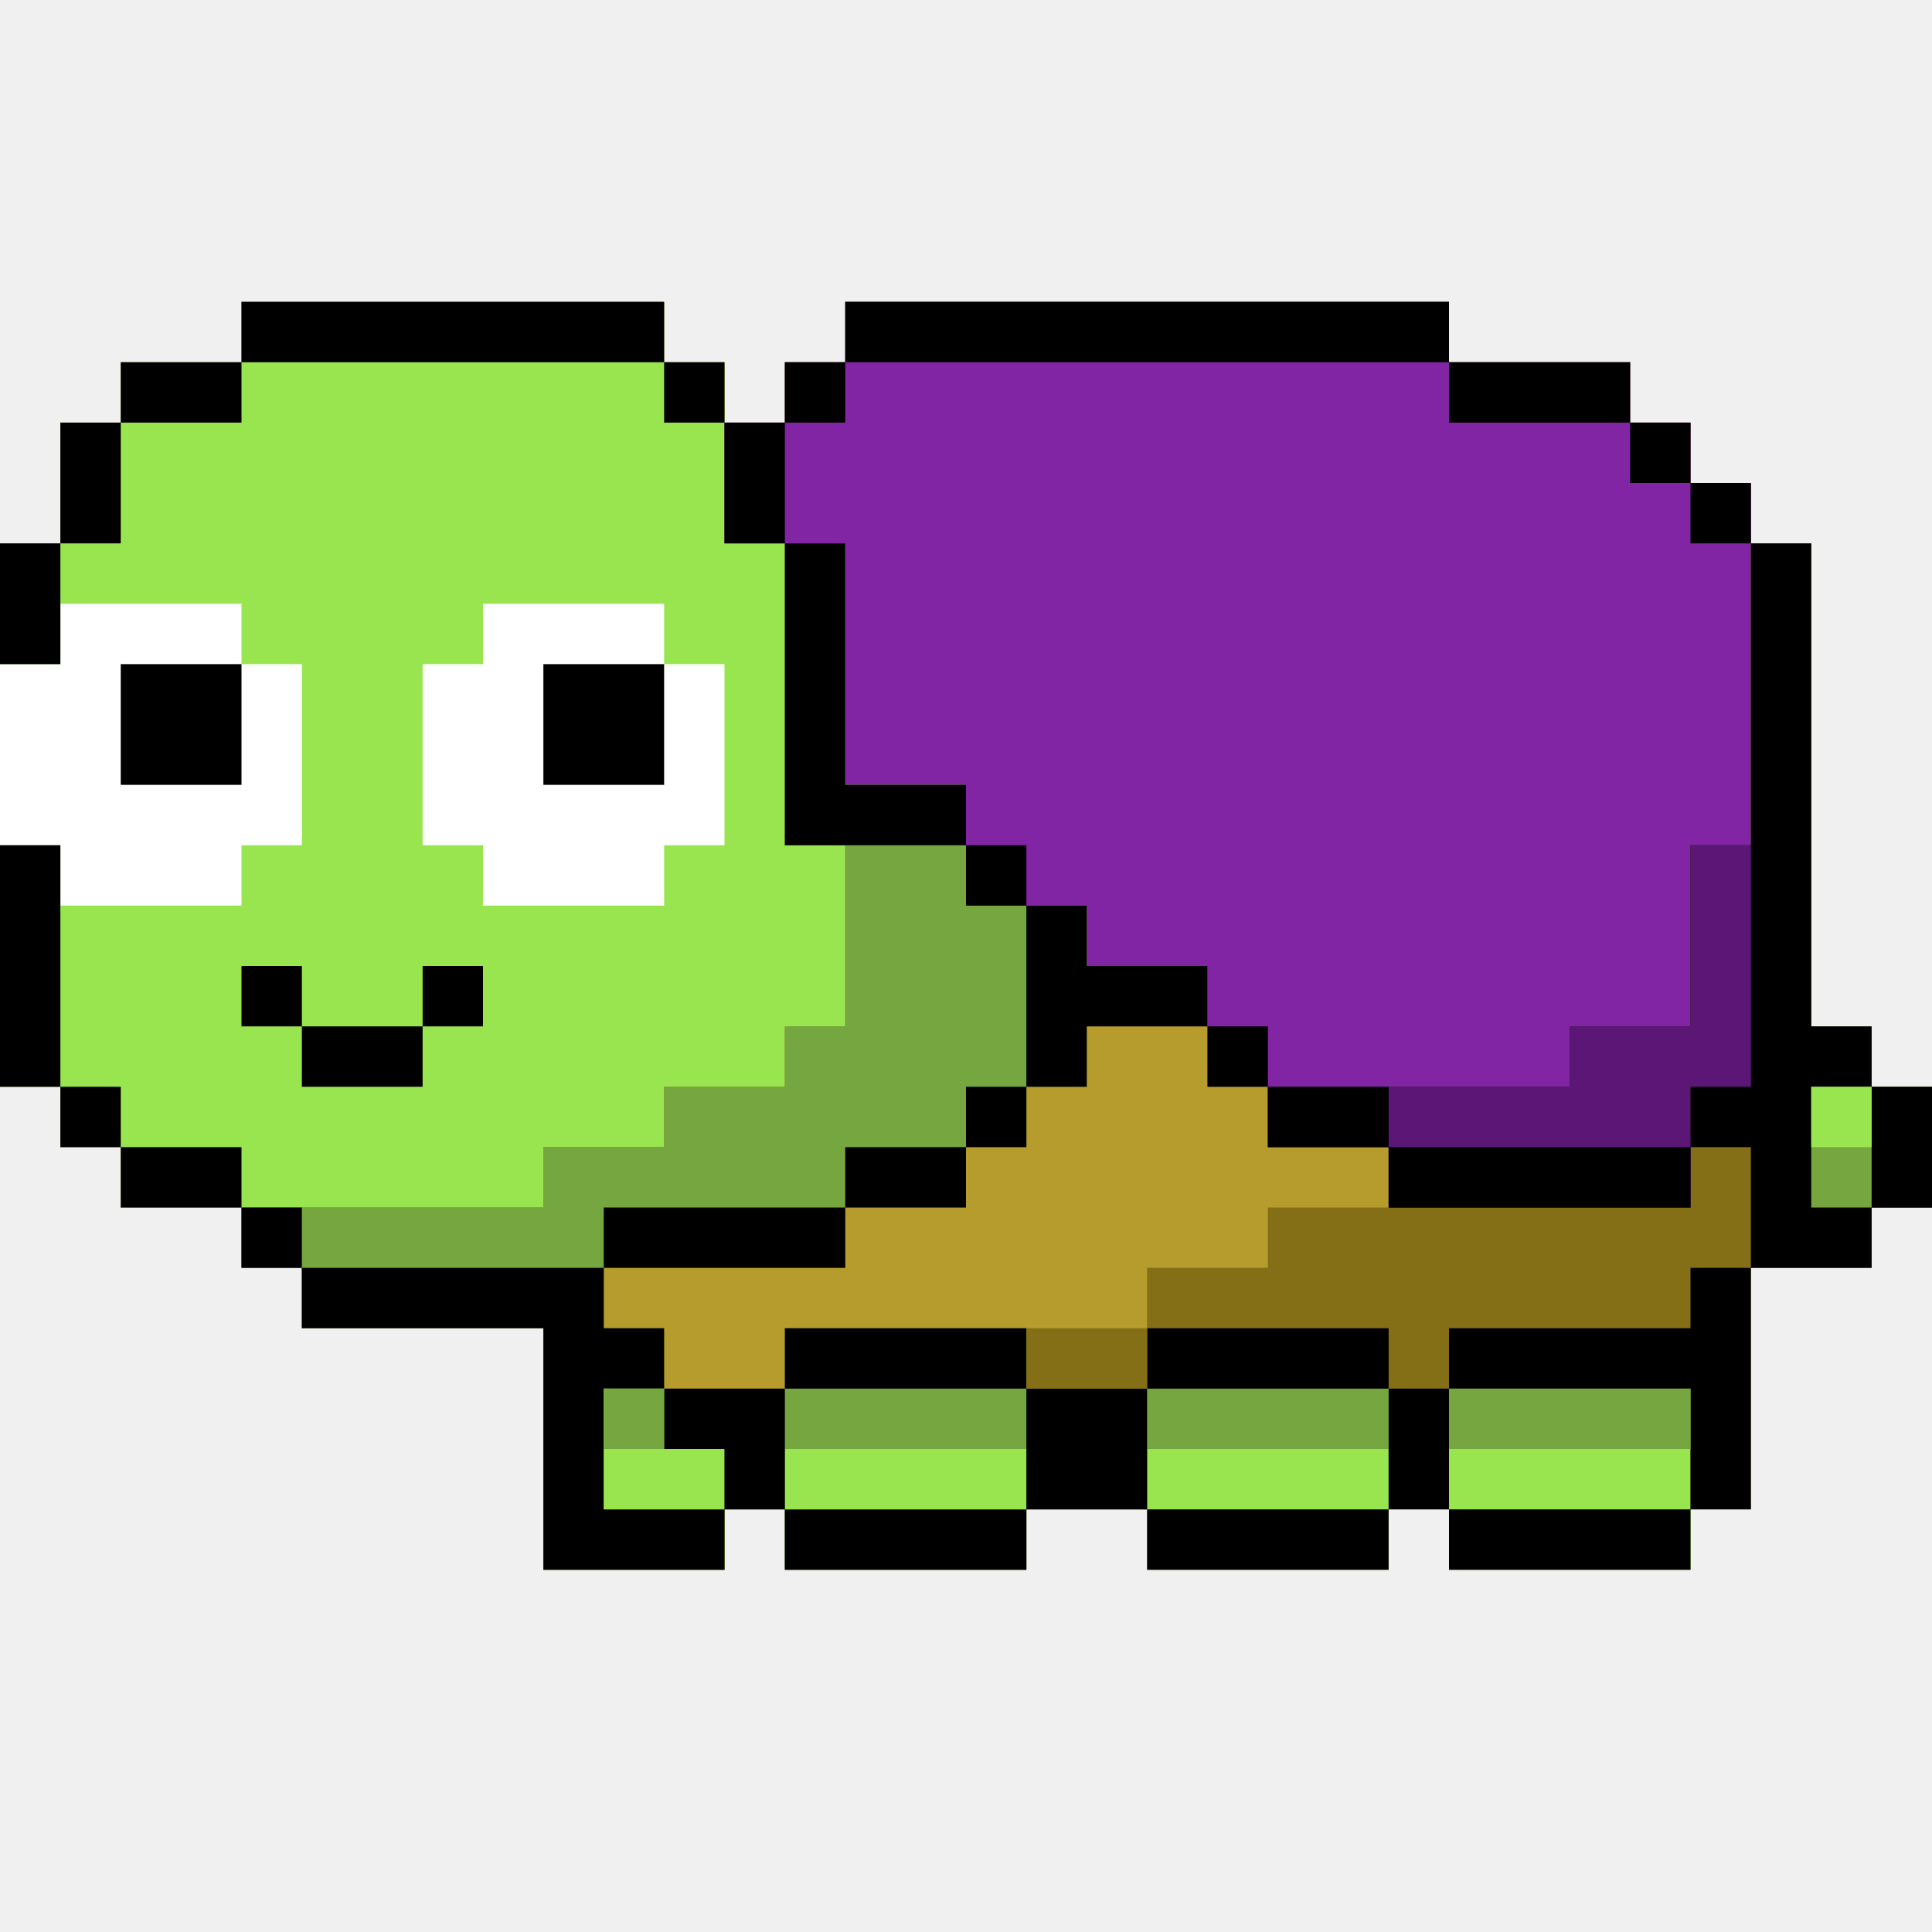
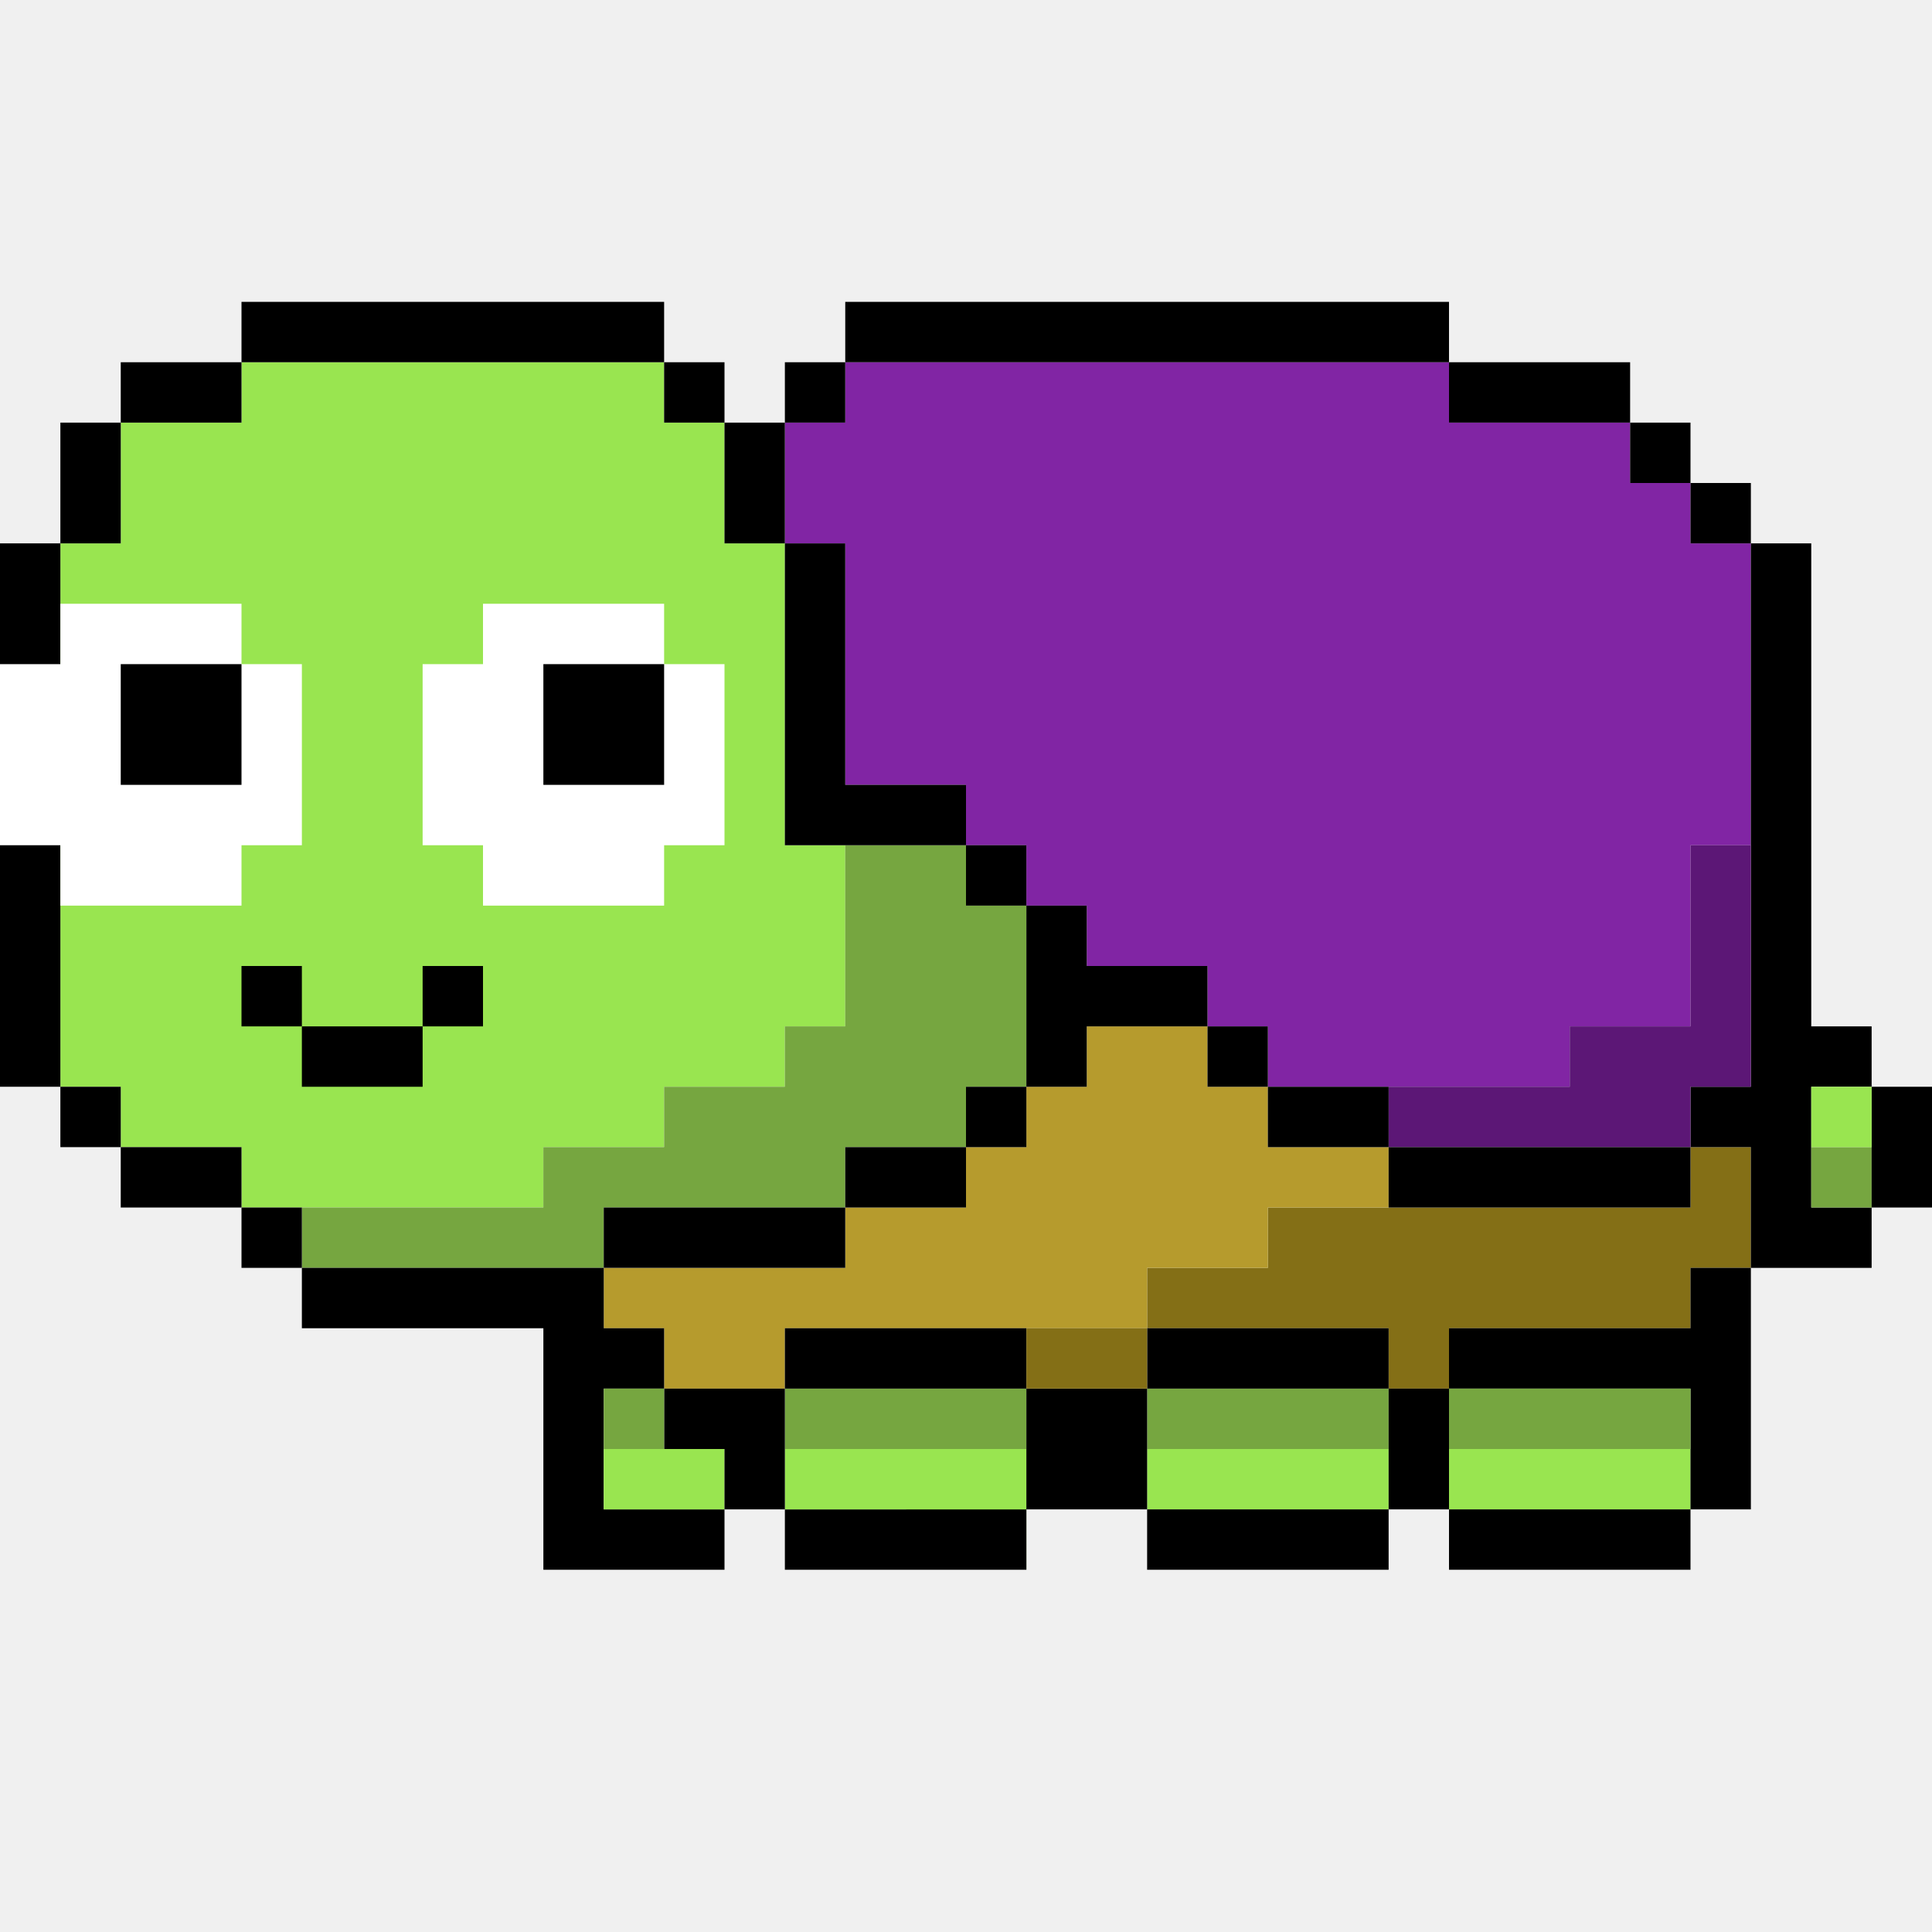
- <svg xmlns="http://www.w3.org/2000/svg" version="1.1" width="320" height="320">
-   <path d="M0 0 C23.1 0 46.2 0 70 0 C70 3.3 70 6.6 70 10 C73.3 10 76.6 10 80 10 C80 13.3 80 16.6 80 20 C83.3 20 86.6 20 90 20 C90 16.7 90 13.4 90 10 C93.3 10 96.6 10 100 10 C100 6.7 100 3.4 100 0 C133 0 166 0 200 0 C200 3.3 200 6.6 200 10 C209.9 10 219.8 10 230 10 C230 13.3 230 16.6 230 20 C233.3 20 236.6 20 240 20 C240 23.3 240 26.6 240 30 C243.3 30 246.6 30 250 30 C250 33.3 250 36.6 250 40 C253.3 40 256.6 40 260 40 C260 66.4 260 92.8 260 120 C263.3 120 266.6 120 270 120 C270 123.3 270 126.6 270 130 C273.3 130 276.6 130 280 130 C280 136.6 280 143.2 280 150 C276.7 150 273.4 150 270 150 C270 153.3 270 156.6 270 160 C263.4 160 256.8 160 250 160 C250 173.2 250 186.4 250 200 C246.7 200 243.4 200 240 200 C240 203.3 240 206.6 240 210 C226.8 210 213.6 210 200 210 C200 206.7 200 203.4 200 200 C196.7 200 193.4 200 190 200 C190 203.3 190 206.6 190 210 C176.8 210 163.6 210 150 210 C150 206.7 150 203.4 150 200 C143.4 200 136.8 200 130 200 C130 203.3 130 206.6 130 210 C116.8 210 103.6 210 90 210 C90 206.7 90 203.4 90 200 C86.7 200 83.4 200 80 200 C80 203.3 80 206.6 80 210 C70.1 210 60.2 210 50 210 C50 196.8 50 183.6 50 170 C36.8 170 23.6 170 10 170 C10 166.7 10 163.4 10 160 C6.7 160 3.4 160 0 160 C0 156.7 0 153.4 0 150 C-6.6 150 -13.2 150 -20 150 C-20 146.7 -20 143.4 -20 140 C-23.3 140 -26.6 140 -30 140 C-30 136.7 -30 133.4 -30 130 C-33.3 130 -36.6 130 -40 130 C-40 100.3 -40 70.6 -40 40 C-36.7 40 -33.4 40 -30 40 C-30 33.4 -30 26.8 -30 20 C-26.7 20 -23.4 20 -20 20 C-20 16.7 -20 13.4 -20 10 C-13.4 10 -6.8 10 0 10 C0 6.7 0 3.4 0 0 Z " fill="#846F16" transform="translate(40,50)" />
-   <path d="M0 0 C23.1 0 46.2 0 70 0 C70 3.3 70 6.6 70 10 C73.3 10 76.6 10 80 10 C80 19.9 80 29.8 80 40 C83.3 40 86.6 40 90 40 C90 56.5 90 73 90 90 C93.3 90 96.6 90 100 90 C100 99.9 100 109.8 100 120 C96.7 120 93.4 120 90 120 C90 123.3 90 126.6 90 130 C83.4 130 76.8 130 70 130 C70 133.3 70 136.6 70 140 C63.4 140 56.8 140 50 140 C50 143.3 50 146.6 50 150 C26.9 150 3.8 150 -20 150 C-20 146.7 -20 143.4 -20 140 C-23.3 140 -26.6 140 -30 140 C-30 136.7 -30 133.4 -30 130 C-33.3 130 -36.6 130 -40 130 C-40 100.3 -40 70.6 -40 40 C-36.7 40 -33.4 40 -30 40 C-30 33.4 -30 26.8 -30 20 C-26.7 20 -23.4 20 -20 20 C-20 16.7 -20 13.4 -20 10 C-13.4 10 -6.8 10 0 10 C0 6.7 0 3.4 0 0 Z " fill="#99E550" transform="translate(40,50)" />
-   <path d="M0 0 C33 0 66 0 100 0 C100 3.3 100 6.6 100 10 C109.9 10 119.8 10 130 10 C130 13.3 130 16.6 130 20 C133.3 20 136.6 20 140 20 C140 23.3 140 26.6 140 30 C143.3 30 146.6 30 150 30 C150 49.8 150 69.6 150 90 C146.7 90 143.4 90 140 90 C140 99.9 140 109.8 140 120 C133.4 120 126.8 120 120 120 C120 123.3 120 126.6 120 130 C100.2 130 80.4 130 60 130 C60 123.4 60 116.8 60 110 C53.4 110 46.8 110 40 110 C40 106.7 40 103.4 40 100 C33.4 100 26.8 100 20 100 C20 93.4 20 86.8 20 80 C13.4 80 6.8 80 0 80 C0 66.8 0 53.6 0 40 C-6.6 40 -13.2 40 -20 40 C-20 33.4 -20 26.8 -20 20 C-16.7 20 -13.4 20 -10 20 C-10 16.7 -10 13.4 -10 10 C-6.7 10 -3.4 10 0 10 C0 6.7 0 3.4 0 0 Z " fill="#8125A4" transform="translate(140,50)" />
-   <path d="M0 0 C3.3 0 6.6 0 10 0 C10 13.2 10 26.4 10 40 C16.6 40 23.2 40 30 40 C30 46.6 30 53.2 30 60 C36.6 60 43.2 60 50 60 C50 63.3 50 66.6 50 70 C56.6 70 63.2 70 70 70 C70 73.3 70 76.6 70 80 C63.4 80 56.8 80 50 80 C50 83.3 50 86.6 50 90 C46.7 90 43.4 90 40 90 C40 93.3 40 96.6 40 100 C36.7 100 33.4 100 30 100 C30 103.3 30 106.6 30 110 C23.4 110 16.8 110 10 110 C10 113.3 10 116.6 10 120 C-3.2 120 -16.4 120 -30 120 C-30 123.3 -30 126.6 -30 130 C-26.7 130 -23.4 130 -20 130 C-20 133.3 -20 136.6 -20 140 C-13.4 140 -6.8 140 0 140 C0 136.7 0 133.4 0 130 C13.2 130 26.4 130 40 130 C40 133.3 40 136.6 40 140 C46.6 140 53.2 140 60 140 C60 146.6 60 153.2 60 160 C53.4 160 46.8 160 40 160 C40 163.3 40 166.6 40 170 C26.8 170 13.6 170 0 170 C0 166.7 0 163.4 0 160 C-3.3 160 -6.6 160 -10 160 C-10 163.3 -10 166.6 -10 170 C-19.9 170 -29.8 170 -40 170 C-40 156.8 -40 143.6 -40 130 C-53.2 130 -66.4 130 -80 130 C-80 126.7 -80 123.4 -80 120 C-83.3 120 -86.6 120 -90 120 C-90 116.7 -90 113.4 -90 110 C-73.5 110 -57 110 -40 110 C-40 106.7 -40 103.4 -40 100 C-33.4 100 -26.8 100 -20 100 C-20 96.7 -20 93.4 -20 90 C-13.4 90 -6.8 90 0 90 C0 86.7 0 83.4 0 80 C3.3 80 6.6 80 10 80 C10 70.1 10 60.2 10 50 C6.7 50 3.4 50 0 50 C0 33.5 0 17 0 0 Z " fill="#76A640" transform="translate(130,90)" />
-   <path d="M0 0 C16.5 0 33 0 50 0 C50 3.3 50 6.6 50 10 C53.3 10 56.6 10 60 10 C60 13.3 60 16.6 60 20 C66.6 20 73.2 20 80 20 C80 16.7 80 13.4 80 10 C93.2 10 106.4 10 120 10 C120 13.3 120 16.6 120 20 C126.6 20 133.2 20 140 20 C140 26.6 140 33.2 140 40 C133.4 40 126.8 40 120 40 C120 43.3 120 46.6 120 50 C106.8 50 93.6 50 80 50 C80 46.7 80 43.4 80 40 C76.7 40 73.4 40 70 40 C70 43.3 70 46.6 70 50 C60.1 50 50.2 50 40 50 C40 36.8 40 23.6 40 10 C26.8 10 13.6 10 0 10 C0 6.7 0 3.4 0 0 Z " fill="#76A640" transform="translate(50,210)" />
-   <path d="M0 0 C3.3 0 6.6 0 10 0 C10 26.4 10 52.8 10 80 C13.3 80 16.6 80 20 80 C20 83.3 20 86.6 20 90 C23.3 90 26.6 90 30 90 C30 96.6 30 103.2 30 110 C26.7 110 23.4 110 20 110 C20 113.3 20 116.6 20 120 C13.4 120 6.8 120 0 120 C0 113.4 0 106.8 0 100 C-3.3 100 -6.6 100 -10 100 C-10 103.3 -10 106.6 -10 110 C-26.5 110 -43 110 -60 110 C-60 106.7 -60 103.4 -60 100 C-66.6 100 -73.2 100 -80 100 C-80 96.7 -80 93.4 -80 90 C-63.5 90 -47 90 -30 90 C-30 86.7 -30 83.4 -30 80 C-23.4 80 -16.8 80 -10 80 C-10 70.1 -10 60.2 -10 50 C-6.7 50 -3.4 50 0 50 C0 33.5 0 17 0 0 Z " fill="#000000" transform="translate(290,90)" />
-   <path d="M0 0 C6.6 0 13.2 0 20 0 C20 3.3 20 6.6 20 10 C23.3 10 26.6 10 30 10 C30 13.3 30 16.6 30 20 C36.6 20 43.2 20 50 20 C50 23.3 50 26.6 50 30 C43.4 30 36.8 30 30 30 C30 33.3 30 36.6 30 40 C23.4 40 16.8 40 10 40 C10 46.6 10 53.2 10 60 C3.4 60 -3.2 60 -10 60 C-10 56.7 -10 53.4 -10 50 C-23.2 50 -36.4 50 -50 50 C-50 53.3 -50 56.6 -50 60 C-56.6 60 -63.2 60 -70 60 C-70 56.7 -70 53.4 -70 50 C-73.3 50 -76.6 50 -80 50 C-80 46.7 -80 43.4 -80 40 C-66.8 40 -53.6 40 -40 40 C-40 36.7 -40 33.4 -40 30 C-33.4 30 -26.8 30 -20 30 C-20 26.7 -20 23.4 -20 20 C-16.7 20 -13.4 20 -10 20 C-10 16.7 -10 13.4 -10 10 C-6.7 10 -3.4 10 0 10 C0 6.7 0 3.4 0 0 Z " fill="#B69B2D" transform="translate(180,170)" />
-   <path d="M0 0 C9.9 0 19.8 0 30 0 C30 3.3 30 6.6 30 10 C33.3 10 36.6 10 40 10 C40 19.9 40 29.8 40 40 C36.7 40 33.4 40 30 40 C30 43.3 30 46.6 30 50 C20.1 50 10.2 50 0 50 C0 46.7 0 43.4 0 40 C-3.3 40 -6.6 40 -10 40 C-10 30.1 -10 20.2 -10 10 C-6.7 10 -3.4 10 0 10 C0 6.7 0 3.4 0 0 Z " fill="#FFFFFF" transform="translate(80,100)" />
-   <path d="M0 0 C9.9 0 19.8 0 30 0 C30 3.3 30 6.6 30 10 C33.3 10 36.6 10 40 10 C40 19.9 40 29.8 40 40 C36.7 40 33.4 40 30 40 C30 43.3 30 46.6 30 50 C20.1 50 10.2 50 0 50 C0 46.7 0 43.4 0 40 C-3.3 40 -6.6 40 -10 40 C-10 30.1 -10 20.2 -10 10 C-6.7 10 -3.4 10 0 10 C0 6.7 0 3.4 0 0 Z " fill="#FFFFFF" transform="translate(10,100)" />
-   <path d="M0 0 C3.3 0 6.6 0 10 0 C10 13.2 10 26.4 10 40 C6.7 40 3.4 40 0 40 C0 46.6 0 53.2 0 60 C-16.5 60 -33 60 -50 60 C-50 56.7 -50 53.4 -50 50 C-56.6 50 -63.2 50 -70 50 C-70 46.7 -70 43.4 -70 40 C-53.5 40 -37 40 -20 40 C-20 36.7 -20 33.4 -20 30 C-13.4 30 -6.8 30 0 30 C0 20.1 0 10.2 0 0 Z " fill="#5C1776" transform="translate(280,140)" />
-   <path d="M0 0 C13.2 0 26.4 0 40 0 C40 9.9 40 19.8 40 30 C26.8 30 13.6 30 0 30 C0 20.1 0 10.2 0 0 Z " fill="#99E550" transform="translate(240,230)" />
-   <path d="M0 0 C13.2 0 26.4 0 40 0 C40 9.9 40 19.8 40 30 C26.8 30 13.6 30 0 30 C0 20.1 0 10.2 0 0 Z " fill="#99E550" transform="translate(190,230)" />
-   <path d="M0 0 C16.5 0 33 0 50 0 C50 3.3 50 6.6 50 10 C53.3 10 56.6 10 60 10 C60 13.3 60 16.6 60 20 C56.7 20 53.4 20 50 20 C50 26.6 50 33.2 50 40 C56.6 40 63.2 40 70 40 C70 43.3 70 46.6 70 50 C60.1 50 50.2 50 40 50 C40 36.8 40 23.6 40 10 C26.8 10 13.6 10 0 10 C0 6.7 0 3.4 0 0 Z " fill="#000000" transform="translate(50,210)" />
-   <path d="M0 0 C33 0 66 0 100 0 C100 3.3 100 6.6 100 10 C67 10 34 10 0 10 C0 6.7 0 3.4 0 0 Z " fill="#000000" transform="translate(140,50)" />
-   <path d="M0 0 C3.3 0 6.6 0 10 0 C10 13.2 10 26.4 10 40 C6.7 40 3.4 40 0 40 C0 33.4 0 26.8 0 20 C-13.2 20 -26.4 20 -40 20 C-40 16.7 -40 13.4 -40 10 C-26.8 10 -13.6 10 0 10 C0 6.7 0 3.4 0 0 Z " fill="#000000" transform="translate(280,210)" />
-   <path d="M0 0 C3.3 0 6.6 0 10 0 C10 13.2 10 26.4 10 40 C16.6 40 23.2 40 30 40 C30 43.3 30 46.6 30 50 C20.1 50 10.2 50 0 50 C0 33.5 0 17 0 0 Z " fill="#000000" transform="translate(130,90)" />
-   <path d="M0 0 C23.1 0 46.2 0 70 0 C70 3.3 70 6.6 70 10 C46.9 10 23.8 10 0 10 C0 6.7 0 3.4 0 0 Z " fill="#000000" transform="translate(40,50)" />
-   <path d="M0 0 C16.5 0 33 0 50 0 C50 3.3 50 6.6 50 10 C33.5 10 17 10 0 10 C0 6.7 0 3.4 0 0 Z " fill="#000000" transform="translate(230,190)" />
-   <path d="M0 0 C3.3 0 6.6 0 10 0 C10 3.3 10 6.6 10 10 C16.6 10 23.2 10 30 10 C30 13.3 30 16.6 30 20 C23.4 20 16.8 20 10 20 C10 23.3 10 26.6 10 30 C6.7 30 3.4 30 0 30 C0 20.1 0 10.2 0 0 Z " fill="#000000" transform="translate(170,150)" />
-   <path d="M0 0 C13.2 0 26.4 0 40 0 C40 3.3 40 6.6 40 10 C26.8 10 13.6 10 0 10 C0 6.7 0 3.4 0 0 Z " fill="#000000" transform="translate(240,250)" />
-   <path d="M0 0 C13.2 0 26.4 0 40 0 C40 3.3 40 6.6 40 10 C26.8 10 13.6 10 0 10 C0 6.7 0 3.4 0 0 Z " fill="#000000" transform="translate(190,250)" />
-   <path d="M0 0 C13.2 0 26.4 0 40 0 C40 3.3 40 6.6 40 10 C26.8 10 13.6 10 0 10 C0 6.7 0 3.4 0 0 Z " fill="#000000" transform="translate(130,250)" />
-   <path d="M0 0 C13.2 0 26.4 0 40 0 C40 3.3 40 6.6 40 10 C26.8 10 13.6 10 0 10 C0 6.7 0 3.4 0 0 Z " fill="#99E550" transform="translate(130,240)" />
-   <path d="M0 0 C13.2 0 26.4 0 40 0 C40 3.3 40 6.6 40 10 C26.8 10 13.6 10 0 10 C0 6.7 0 3.4 0 0 Z " fill="#76A640" transform="translate(240,230)" />
-   <path d="M0 0 C13.2 0 26.4 0 40 0 C40 3.3 40 6.6 40 10 C26.8 10 13.6 10 0 10 C0 6.7 0 3.4 0 0 Z " fill="#76A640" transform="translate(190,230)" />
-   <path d="M0 0 C6.6 0 13.2 0 20 0 C20 6.6 20 13.2 20 20 C13.4 20 6.8 20 0 20 C0 13.4 0 6.8 0 0 Z " fill="#000000" transform="translate(170,230)" />
-   <path d="M0 0 C13.2 0 26.4 0 40 0 C40 3.3 40 6.6 40 10 C26.8 10 13.6 10 0 10 C0 6.7 0 3.4 0 0 Z " fill="#000000" transform="translate(190,220)" />
-   <path d="M0 0 C13.2 0 26.4 0 40 0 C40 3.3 40 6.6 40 10 C26.8 10 13.6 10 0 10 C0 6.7 0 3.4 0 0 Z " fill="#000000" transform="translate(130,220)" />
-   <path d="M0 0 C13.2 0 26.4 0 40 0 C40 3.3 40 6.6 40 10 C26.8 10 13.6 10 0 10 C0 6.7 0 3.4 0 0 Z " fill="#000000" transform="translate(100,200)" />
-   <path d="M0 0 C6.6 0 13.2 0 20 0 C20 6.6 20 13.2 20 20 C13.4 20 6.8 20 0 20 C0 13.4 0 6.8 0 0 Z " fill="#76A640" transform="translate(300,180)" />
-   <path d="M0 0 C3.3 0 6.6 0 10 0 C10 13.2 10 26.4 10 40 C6.7 40 3.4 40 0 40 C0 26.8 0 13.6 0 0 Z " fill="#000000" transform="translate(0,140)" />
-   <path d="M0 0 C6.6 0 13.2 0 20 0 C20 6.6 20 13.2 20 20 C13.4 20 6.8 20 0 20 C0 13.4 0 6.8 0 0 Z " fill="#000000" transform="translate(90,110)" />
-   <path d="M0 0 C6.6 0 13.2 0 20 0 C20 6.6 20 13.2 20 20 C13.4 20 6.8 20 0 20 C0 13.4 0 6.8 0 0 Z " fill="#000000" transform="translate(20,110)" />
-   <path d="M0 0 C3.3 0 6.6 0 10 0 C10 3.3 10 6.6 10 10 C13.3 10 16.6 10 20 10 C20 13.3 20 16.6 20 20 C13.4 20 6.8 20 0 20 C0 13.4 0 6.8 0 0 Z " fill="#99E550" transform="translate(100,230)" />
-   <path d="M0 0 C6.6 0 13.2 0 20 0 C20 6.6 20 13.2 20 20 C16.7 20 13.4 20 10 20 C10 16.7 10 13.4 10 10 C6.7 10 3.4 10 0 10 C0 6.7 0 3.4 0 0 Z " fill="#000000" transform="translate(110,230)" />
-   <path d="M0 0 C9.9 0 19.8 0 30 0 C30 3.3 30 6.6 30 10 C20.1 10 10.2 10 0 10 C0 6.7 0 3.4 0 0 Z " fill="#000000" transform="translate(240,60)" />
-   <path d="M0 0 C3.3 0 6.6 0 10 0 C10 6.6 10 13.2 10 20 C6.7 20 3.4 20 0 20 C0 13.4 0 6.8 0 0 Z " fill="#000000" transform="translate(230,230)" />
-   <path d="M0 0 C6.6 0 13.2 0 20 0 C20 3.3 20 6.6 20 10 C13.4 10 6.8 10 0 10 C0 6.7 0 3.4 0 0 Z " fill="#846F16" transform="translate(170,220)" />
-   <path d="M0 0 C6.6 0 13.2 0 20 0 C20 3.3 20 6.6 20 10 C13.4 10 6.8 10 0 10 C0 6.7 0 3.4 0 0 Z " fill="#000000" transform="translate(140,190)" />
-   <path d="M0 0 C6.6 0 13.2 0 20 0 C20 3.3 20 6.6 20 10 C13.4 10 6.8 10 0 10 C0 6.7 0 3.4 0 0 Z " fill="#000000" transform="translate(20,190)" />
-   <path d="M0 0 C3.3 0 6.6 0 10 0 C10 6.6 10 13.2 10 20 C6.7 20 3.4 20 0 20 C0 13.4 0 6.8 0 0 Z " fill="#000000" transform="translate(310,180)" />
-   <path d="M0 0 C6.6 0 13.2 0 20 0 C20 3.3 20 6.6 20 10 C13.4 10 6.8 10 0 10 C0 6.7 0 3.4 0 0 Z " fill="#000000" transform="translate(210,180)" />
-   <path d="M0 0 C6.6 0 13.2 0 20 0 C20 3.3 20 6.6 20 10 C13.4 10 6.8 10 0 10 C0 6.7 0 3.4 0 0 Z " fill="#000000" transform="translate(50,170)" />
-   <path d="M0 0 C3.3 0 6.6 0 10 0 C10 6.6 10 13.2 10 20 C6.7 20 3.4 20 0 20 C0 13.4 0 6.8 0 0 Z " fill="#000000" transform="translate(0,90)" />
-   <path d="M0 0 C3.3 0 6.6 0 10 0 C10 6.6 10 13.2 10 20 C6.7 20 3.4 20 0 20 C0 13.4 0 6.8 0 0 Z " fill="#000000" transform="translate(120,70)" />
-   <path d="M0 0 C3.3 0 6.6 0 10 0 C10 6.6 10 13.2 10 20 C6.7 20 3.4 20 0 20 C0 13.4 0 6.8 0 0 Z " fill="#000000" transform="translate(10,70)" />
-   <path d="M0 0 C6.6 0 13.2 0 20 0 C20 3.3 20 6.6 20 10 C13.4 10 6.8 10 0 10 C0 6.7 0 3.4 0 0 Z " fill="#000000" transform="translate(20,60)" />
-   <path d="M0 0 C3.3 0 6.6 0 10 0 C10 3.3 10 6.6 10 10 C6.7 10 3.4 10 0 10 C0 6.7 0 3.4 0 0 Z " fill="#76A640" transform="translate(100,230)" />
-   <path d="M0 0 C3.3 0 6.6 0 10 0 C10 3.3 10 6.6 10 10 C6.7 10 3.4 10 0 10 C0 6.7 0 3.4 0 0 Z " fill="#000000" transform="translate(40,200)" />
-   <path d="M0 0 C3.3 0 6.6 0 10 0 C10 3.3 10 6.6 10 10 C6.7 10 3.4 10 0 10 C0 6.7 0 3.4 0 0 Z " fill="#99E550" transform="translate(300,180)" />
-   <path d="M0 0 C3.3 0 6.6 0 10 0 C10 3.3 10 6.6 10 10 C6.7 10 3.4 10 0 10 C0 6.7 0 3.4 0 0 Z " fill="#000000" transform="translate(160,180)" />
-   <path d="M0 0 C3.3 0 6.6 0 10 0 C10 3.3 10 6.6 10 10 C6.7 10 3.4 10 0 10 C0 6.7 0 3.4 0 0 Z " fill="#000000" transform="translate(10,180)" />
-   <path d="M0 0 C3.3 0 6.6 0 10 0 C10 3.3 10 6.6 10 10 C6.7 10 3.4 10 0 10 C0 6.7 0 3.4 0 0 Z " fill="#000000" transform="translate(200,170)" />
-   <path d="M0 0 C3.3 0 6.6 0 10 0 C10 3.3 10 6.6 10 10 C6.7 10 3.4 10 0 10 C0 6.7 0 3.4 0 0 Z " fill="#000000" transform="translate(70,160)" />
-   <path d="M0 0 C3.3 0 6.6 0 10 0 C10 3.3 10 6.6 10 10 C6.7 10 3.4 10 0 10 C0 6.7 0 3.4 0 0 Z " fill="#000000" transform="translate(40,160)" />
-   <path d="M0 0 C3.3 0 6.6 0 10 0 C10 3.3 10 6.6 10 10 C6.7 10 3.4 10 0 10 C0 6.7 0 3.4 0 0 Z " fill="#000000" transform="translate(160,140)" />
-   <path d="M0 0 C3.3 0 6.6 0 10 0 C10 3.3 10 6.6 10 10 C6.7 10 3.4 10 0 10 C0 6.7 0 3.4 0 0 Z " fill="#000000" transform="translate(280,80)" />
-   <path d="M0 0 C3.3 0 6.6 0 10 0 C10 3.3 10 6.6 10 10 C6.7 10 3.4 10 0 10 C0 6.7 0 3.4 0 0 Z " fill="#000000" transform="translate(270,70)" />
-   <path d="M0 0 C3.3 0 6.6 0 10 0 C10 3.3 10 6.6 10 10 C6.7 10 3.4 10 0 10 C0 6.7 0 3.4 0 0 Z " fill="#000000" transform="translate(130,60)" />
-   <path d="M0 0 C3.3 0 6.6 0 10 0 C10 3.3 10 6.6 10 10 C6.7 10 3.4 10 0 10 C0 6.7 0 3.4 0 0 Z " fill="#000000" transform="translate(110,60)" />
+ <svg xmlns="http://www.w3.org/2000/svg" version="1.1" width="320" height="320" id="svg60">
+   <defs id="defs60" />
+   <path d="m 250,160 h -10 v 10 h -40 v 10 h -10 v -10 h -40 v -10 h 20 v -10 h 70 v -10 h 10 z" fill="#846f16" transform="translate(40,50)" id="path1" />
+   <path d="m 70,10 v 10 h 10 v 20 h 10 v 50 h 10 v 30 H 90 v 10 H 70 v 10 H 50 v 10 H 0 V 140 H -20 V 130 H -30 V 100 40 h 10 V 20 H 0 V 10 Z" fill="#99e550" id="path2" transform="translate(40,50)" />
+   <path d="m 100,10 v 10 h 30 v 10 h 10 v 10 h 10 v 50 h -10 v 30 h -20 v 10 H 70 V 120 H 60 V 110 H 40 V 100 H 30 V 90 H 20 V 80 H 0 V 40 H -10 V 20 H 0 V 10 Z" fill="#8125a4" transform="translate(140,50)" id="path3" />
+   <path d="M 30,60 H 40 V 90 H 30 v 10 H 10 v 10 h -40 v 10 c 0,0 -28.065,0 -50,0 v -10 h 40 v -10 h 20 V 90 H 0 V 80 H 10 V 50 h 20 z" fill="#76a640" transform="translate(130,90)" id="path4" />
+   <path d="m 80,20 h 40 V 30 50 L 80,30 Z" fill="#76a640" transform="translate(50,210)" id="path5" />
+   <path d="M 0,0 H 10 V 80 H 20 V 90 H 10 v 20 h 10 v 10 H 0 V 100 H -10 V 90 H 0 Z" fill="#000000" transform="translate(290,90)" id="path6" />
+   <path d="M 0,0 H 20 V 10 H 30 V 20 H 50 V 30 H 30 V 40 H 10 V 50 H -10 -50 V 60 H -70 V 50 H -80 V 40 h 40 V 30 h 20 V 20 h 10 V 10 H 0 Z" fill="#b69b2d" transform="translate(180,170)" id="path7" />
+   <path d="M 0,0 H 10 V 40 H 0 V 50 H -50 V 40 h 30 V 30 H 0 Z" fill="#5c1776" transform="translate(280,140)" id="path10" />
+   <path d="M 0,10 H 40 V 20 H 0 Z" fill="#99e550" transform="translate(240,230)" id="path11" />
+   <path d="M 0,10 H 40 V 20 H 0 Z" fill="#99e550" transform="translate(190,230)" id="path12" />
+   <path d="M0 0 C16.5 0 33 0 50 0 C50 3.3 50 6.6 50 10 C53.3 10 56.6 10 60 10 C60 13.3 60 16.6 60 20 C56.7 20 53.4 20 50 20 C50 26.6 50 33.2 50 40 C56.6 40 63.2 40 70 40 C70 43.3 70 46.6 70 50 C60.1 50 50.2 50 40 50 C40 36.8 40 23.6 40 10 C26.8 10 13.6 10 0 10 C0 6.7 0 3.4 0 0 Z " fill="#000000" transform="translate(50,210)" id="path13" />
+   <path d="M0 0 C33 0 66 0 100 0 C100 3.3 100 6.6 100 10 C67 10 34 10 0 10 C0 6.7 0 3.4 0 0 Z " fill="#000000" transform="translate(140,50)" id="path14" />
+   <path d="M0 0 C3.3 0 6.6 0 10 0 C10 13.2 10 26.4 10 40 C6.7 40 3.4 40 0 40 C0 33.4 0 26.8 0 20 C-13.2 20 -26.4 20 -40 20 C-40 16.7 -40 13.4 -40 10 C-26.8 10 -13.6 10 0 10 C0 6.7 0 3.4 0 0 Z " fill="#000000" transform="translate(280,210)" id="path15" />
+   <path d="M0 0 C3.3 0 6.6 0 10 0 C10 13.2 10 26.4 10 40 C16.6 40 23.2 40 30 40 C30 43.3 30 46.6 30 50 C20.1 50 10.2 50 0 50 C0 33.5 0 17 0 0 Z " fill="#000000" transform="translate(130,90)" id="path16" />
+   <path d="M0 0 C23.1 0 46.2 0 70 0 C70 3.3 70 6.6 70 10 C46.9 10 23.8 10 0 10 C0 6.7 0 3.4 0 0 Z " fill="#000000" transform="translate(40,50)" id="path17" />
+   <path d="M0 0 C16.5 0 33 0 50 0 C50 3.3 50 6.6 50 10 C33.5 10 17 10 0 10 C0 6.7 0 3.4 0 0 Z " fill="#000000" transform="translate(230,190)" id="path18" />
+   <path d="M0 0 C3.3 0 6.6 0 10 0 C10 3.3 10 6.6 10 10 C16.6 10 23.2 10 30 10 C30 13.3 30 16.6 30 20 C23.4 20 16.8 20 10 20 C10 23.3 10 26.6 10 30 C6.7 30 3.4 30 0 30 C0 20.1 0 10.2 0 0 Z " fill="#000000" transform="translate(170,150)" id="path19" />
+   <path d="M0 0 C13.2 0 26.4 0 40 0 C40 3.3 40 6.6 40 10 C26.8 10 13.6 10 0 10 C0 6.7 0 3.4 0 0 Z " fill="#000000" transform="translate(240,250)" id="path20" />
+   <path d="M0 0 C13.2 0 26.4 0 40 0 C40 3.3 40 6.6 40 10 C26.8 10 13.6 10 0 10 C0 6.7 0 3.4 0 0 Z " fill="#000000" transform="translate(190,250)" id="path21" />
+   <path d="M0 0 C13.2 0 26.4 0 40 0 C40 3.3 40 6.6 40 10 C26.8 10 13.6 10 0 10 C0 6.7 0 3.4 0 0 Z " fill="#000000" transform="translate(130,250)" id="path22" />
+   <path d="M0 0 C13.2 0 26.4 0 40 0 C40 3.3 40 6.6 40 10 C26.8 10 13.6 10 0 10 C0 6.7 0 3.4 0 0 Z " fill="#99E550" transform="translate(130,240)" id="path23" />
+   <path d="M0 0 C13.2 0 26.4 0 40 0 C40 3.3 40 6.6 40 10 C26.8 10 13.6 10 0 10 C0 6.7 0 3.4 0 0 Z " fill="#76A640" transform="translate(240,230)" id="path24" />
+   <path d="M0 0 C13.2 0 26.4 0 40 0 C40 3.3 40 6.6 40 10 C26.8 10 13.6 10 0 10 C0 6.7 0 3.4 0 0 Z " fill="#76A640" transform="translate(190,230)" id="path25" />
+   <path d="M0 0 C6.6 0 13.2 0 20 0 C20 6.6 20 13.2 20 20 C13.4 20 6.8 20 0 20 C0 13.4 0 6.8 0 0 Z " fill="#000000" transform="translate(170,230)" id="path26" />
+   <path d="M0 0 C13.2 0 26.4 0 40 0 C40 3.3 40 6.6 40 10 C26.8 10 13.6 10 0 10 C0 6.7 0 3.4 0 0 Z " fill="#000000" transform="translate(190,220)" id="path27" />
+   <path d="M0 0 C13.2 0 26.4 0 40 0 C40 3.3 40 6.6 40 10 C26.8 10 13.6 10 0 10 C0 6.7 0 3.4 0 0 Z " fill="#000000" transform="translate(130,220)" id="path28" />
+   <path d="M0 0 C13.2 0 26.4 0 40 0 C40 3.3 40 6.6 40 10 C26.8 10 13.6 10 0 10 C0 6.7 0 3.4 0 0 Z " fill="#000000" transform="translate(100,200)" id="path29" />
+   <path d="M 0,10 H 10 V 20 H 0 Z" fill="#76a640" transform="translate(300,180)" id="path30" />
+   <path d="M 0,10 H 20 V 20 H 0 Z" fill="#99e550" transform="translate(100,230)" id="path34" />
+   <path d="M0 0 C6.6 0 13.2 0 20 0 C20 6.6 20 13.2 20 20 C16.7 20 13.4 20 10 20 C10 16.7 10 13.4 10 10 C6.7 10 3.4 10 0 10 C0 6.7 0 3.4 0 0 Z " fill="#000000" transform="translate(110,230)" id="path35" />
+   <path d="M0 0 C9.9 0 19.8 0 30 0 C30 3.3 30 6.6 30 10 C20.1 10 10.2 10 0 10 C0 6.7 0 3.4 0 0 Z " fill="#000000" transform="translate(240,60)" id="path36" />
+   <path d="M0 0 C3.3 0 6.6 0 10 0 C10 6.6 10 13.2 10 20 C6.7 20 3.4 20 0 20 C0 13.4 0 6.8 0 0 Z " fill="#000000" transform="translate(230,230)" id="path37" />
+   <path d="M0 0 C6.6 0 13.2 0 20 0 C20 3.3 20 6.6 20 10 C13.4 10 6.8 10 0 10 C0 6.7 0 3.4 0 0 Z " fill="#846F16" transform="translate(170,220)" id="path38" />
+   <path d="M0 0 C6.6 0 13.2 0 20 0 C20 3.3 20 6.6 20 10 C13.4 10 6.8 10 0 10 C0 6.7 0 3.4 0 0 Z " fill="#000000" transform="translate(140,190)" id="path39" />
+   <path d="M0 0 C6.6 0 13.2 0 20 0 C20 3.3 20 6.6 20 10 C13.4 10 6.8 10 0 10 C0 6.7 0 3.4 0 0 Z " fill="#000000" transform="translate(20,190)" id="path40" />
+   <path d="M0 0 C3.3 0 6.6 0 10 0 C10 6.6 10 13.2 10 20 C6.7 20 3.4 20 0 20 C0 13.4 0 6.8 0 0 Z " fill="#000000" transform="translate(310,180)" id="path41" />
+   <path d="M0 0 C6.6 0 13.2 0 20 0 C20 3.3 20 6.6 20 10 C13.4 10 6.8 10 0 10 C0 6.7 0 3.4 0 0 Z " fill="#000000" transform="translate(210,180)" id="path42" />
+   <path d="M0 0 C6.6 0 13.2 0 20 0 C20 3.3 20 6.6 20 10 C13.4 10 6.8 10 0 10 C0 6.7 0 3.4 0 0 Z " fill="#000000" transform="translate(50,170)" id="path43" />
+   <path d="M 0,0 H 10 V 90 H 0 Z" fill="#000000" transform="translate(0,90)" id="path44" />
+   <path d="M0 0 C3.3 0 6.6 0 10 0 C10 6.6 10 13.2 10 20 C6.7 20 3.4 20 0 20 C0 13.4 0 6.8 0 0 Z " fill="#000000" transform="translate(120,70)" id="path45" />
+   <path d="M0 0 C3.3 0 6.6 0 10 0 C10 6.6 10 13.2 10 20 C6.7 20 3.4 20 0 20 C0 13.4 0 6.8 0 0 Z " fill="#000000" transform="translate(10,70)" id="path46" />
+   <path d="M0 0 C6.6 0 13.2 0 20 0 C20 3.3 20 6.6 20 10 C13.4 10 6.8 10 0 10 C0 6.7 0 3.4 0 0 Z " fill="#000000" transform="translate(20,60)" id="path47" />
+   <path d="M0 0 C3.3 0 6.6 0 10 0 C10 3.3 10 6.6 10 10 C6.7 10 3.4 10 0 10 C0 6.7 0 3.4 0 0 Z " fill="#76A640" transform="translate(100,230)" id="path48" />
+   <path d="M0 0 C3.3 0 6.6 0 10 0 C10 3.3 10 6.6 10 10 C6.7 10 3.4 10 0 10 C0 6.7 0 3.4 0 0 Z " fill="#000000" transform="translate(40,200)" id="path49" />
+   <path d="M0 0 C3.3 0 6.6 0 10 0 C10 3.3 10 6.6 10 10 C6.7 10 3.4 10 0 10 C0 6.7 0 3.4 0 0 Z " fill="#99E550" transform="translate(300,180)" id="path50" />
+   <path d="M0 0 C3.3 0 6.6 0 10 0 C10 3.3 10 6.6 10 10 C6.7 10 3.4 10 0 10 C0 6.7 0 3.4 0 0 Z " fill="#000000" transform="translate(160,180)" id="path51" />
+   <path d="M0 0 C3.3 0 6.6 0 10 0 C10 3.3 10 6.6 10 10 C6.7 10 3.4 10 0 10 C0 6.7 0 3.4 0 0 Z " fill="#000000" transform="translate(10,180)" id="path52" />
+   <path d="M0 0 C3.3 0 6.6 0 10 0 C10 3.3 10 6.6 10 10 C6.7 10 3.4 10 0 10 C0 6.7 0 3.4 0 0 Z " fill="#000000" transform="translate(200,170)" id="path53" />
+   <path d="M0 0 C3.3 0 6.6 0 10 0 C10 3.3 10 6.6 10 10 C6.7 10 3.4 10 0 10 C0 6.7 0 3.4 0 0 Z " fill="#000000" transform="translate(70,160)" id="path54" />
+   <path d="M0 0 C3.3 0 6.6 0 10 0 C10 3.3 10 6.6 10 10 C6.7 10 3.4 10 0 10 C0 6.7 0 3.4 0 0 Z " fill="#000000" transform="translate(40,160)" id="path55" />
+   <path d="M0 0 C3.3 0 6.6 0 10 0 C10 3.3 10 6.6 10 10 C6.7 10 3.4 10 0 10 C0 6.7 0 3.4 0 0 Z " fill="#000000" transform="translate(160,140)" id="path56" />
+   <path d="M0 0 C3.3 0 6.6 0 10 0 C10 3.3 10 6.6 10 10 C6.7 10 3.4 10 0 10 C0 6.7 0 3.4 0 0 Z " fill="#000000" transform="translate(280,80)" id="path57" />
+   <path d="M0 0 C3.3 0 6.6 0 10 0 C10 3.3 10 6.6 10 10 C6.7 10 3.4 10 0 10 C0 6.7 0 3.4 0 0 Z " fill="#000000" transform="translate(270,70)" id="path58" />
+   <path d="M0 0 C3.3 0 6.6 0 10 0 C10 3.3 10 6.6 10 10 C6.7 10 3.4 10 0 10 C0 6.7 0 3.4 0 0 Z " fill="#000000" transform="translate(130,60)" id="path59" />
+   <path d="M0 0 C3.3 0 6.6 0 10 0 C10 3.3 10 6.6 10 10 C6.7 10 3.4 10 0 10 C0 6.7 0 3.4 0 0 Z " fill="#000000" transform="translate(110,60)" id="path60" />
+   <path d="M0 0 C9.9 0 19.8 0 30 0 C30 3.3 30 6.6 30 10 C33.3 10 36.6 10 40 10 C40 19.9 40 29.8 40 40 C36.7 40 33.4 40 30 40 C30 43.3 30 46.6 30 50 C20.1 50 10.2 50 0 50 C0 46.7 0 43.4 0 40 C-3.3 40 -6.6 40 -10 40 C-10 30.1 -10 20.2 -10 10 C-6.7 10 -3.4 10 0 10 C0 6.7 0 3.4 0 0 Z " fill="#FFFFFF" transform="translate(80,100)" id="path8" />
+   <path d="M0 0 C9.9 0 19.8 0 30 0 C30 3.3 30 6.6 30 10 C33.3 10 36.6 10 40 10 C40 19.9 40 29.8 40 40 C36.7 40 33.4 40 30 40 C30 43.3 30 46.6 30 50 C20.1 50 10.2 50 0 50 C0 46.7 0 43.4 0 40 C-3.3 40 -6.6 40 -10 40 C-10 30.1 -10 20.2 -10 10 C-6.7 10 -3.4 10 0 10 C0 6.7 0 3.4 0 0 Z " fill="#FFFFFF" transform="translate(10,100)" id="path9" />
+   <path d="M0 0 C6.6 0 13.2 0 20 0 C20 6.6 20 13.2 20 20 C13.4 20 6.8 20 0 20 C0 13.4 0 6.8 0 0 Z " fill="#000000" transform="translate(90,110)" id="path32" />
+   <path d="M0 0 C6.6 0 13.2 0 20 0 C20 6.6 20 13.2 20 20 C13.4 20 6.8 20 0 20 C0 13.4 0 6.8 0 0 Z " fill="#000000" transform="translate(20,110)" id="path33" />
</svg>
